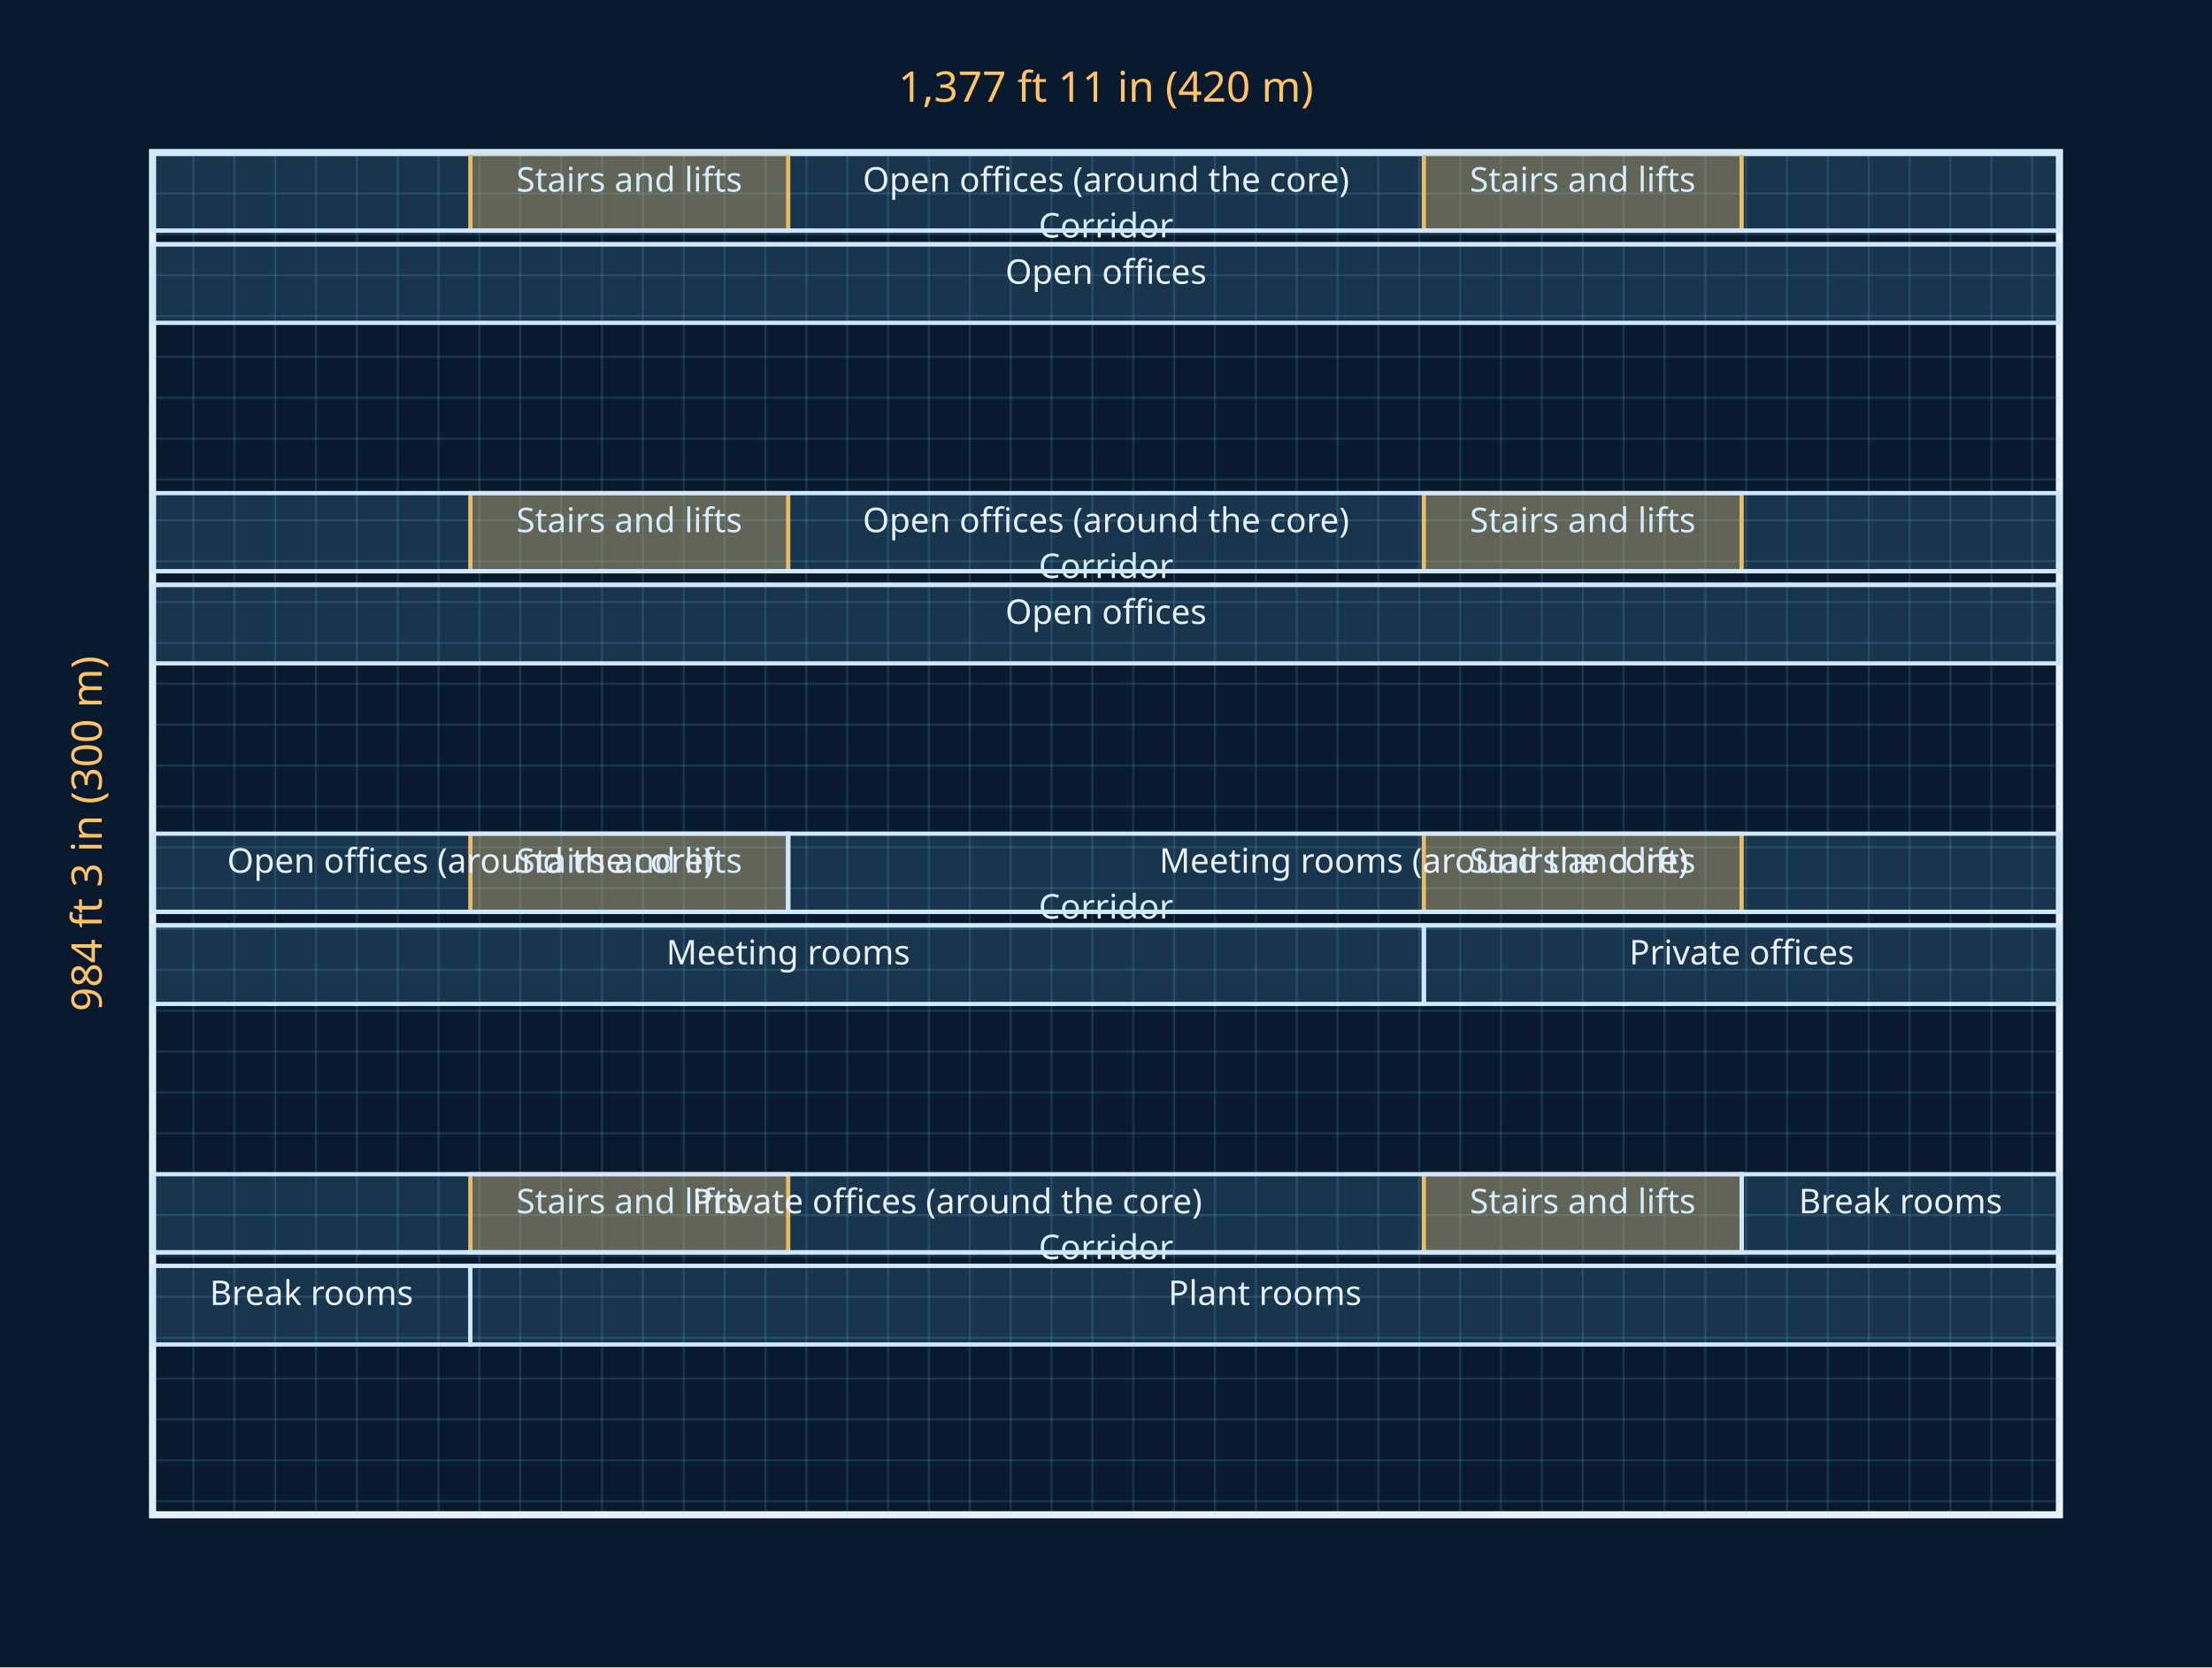
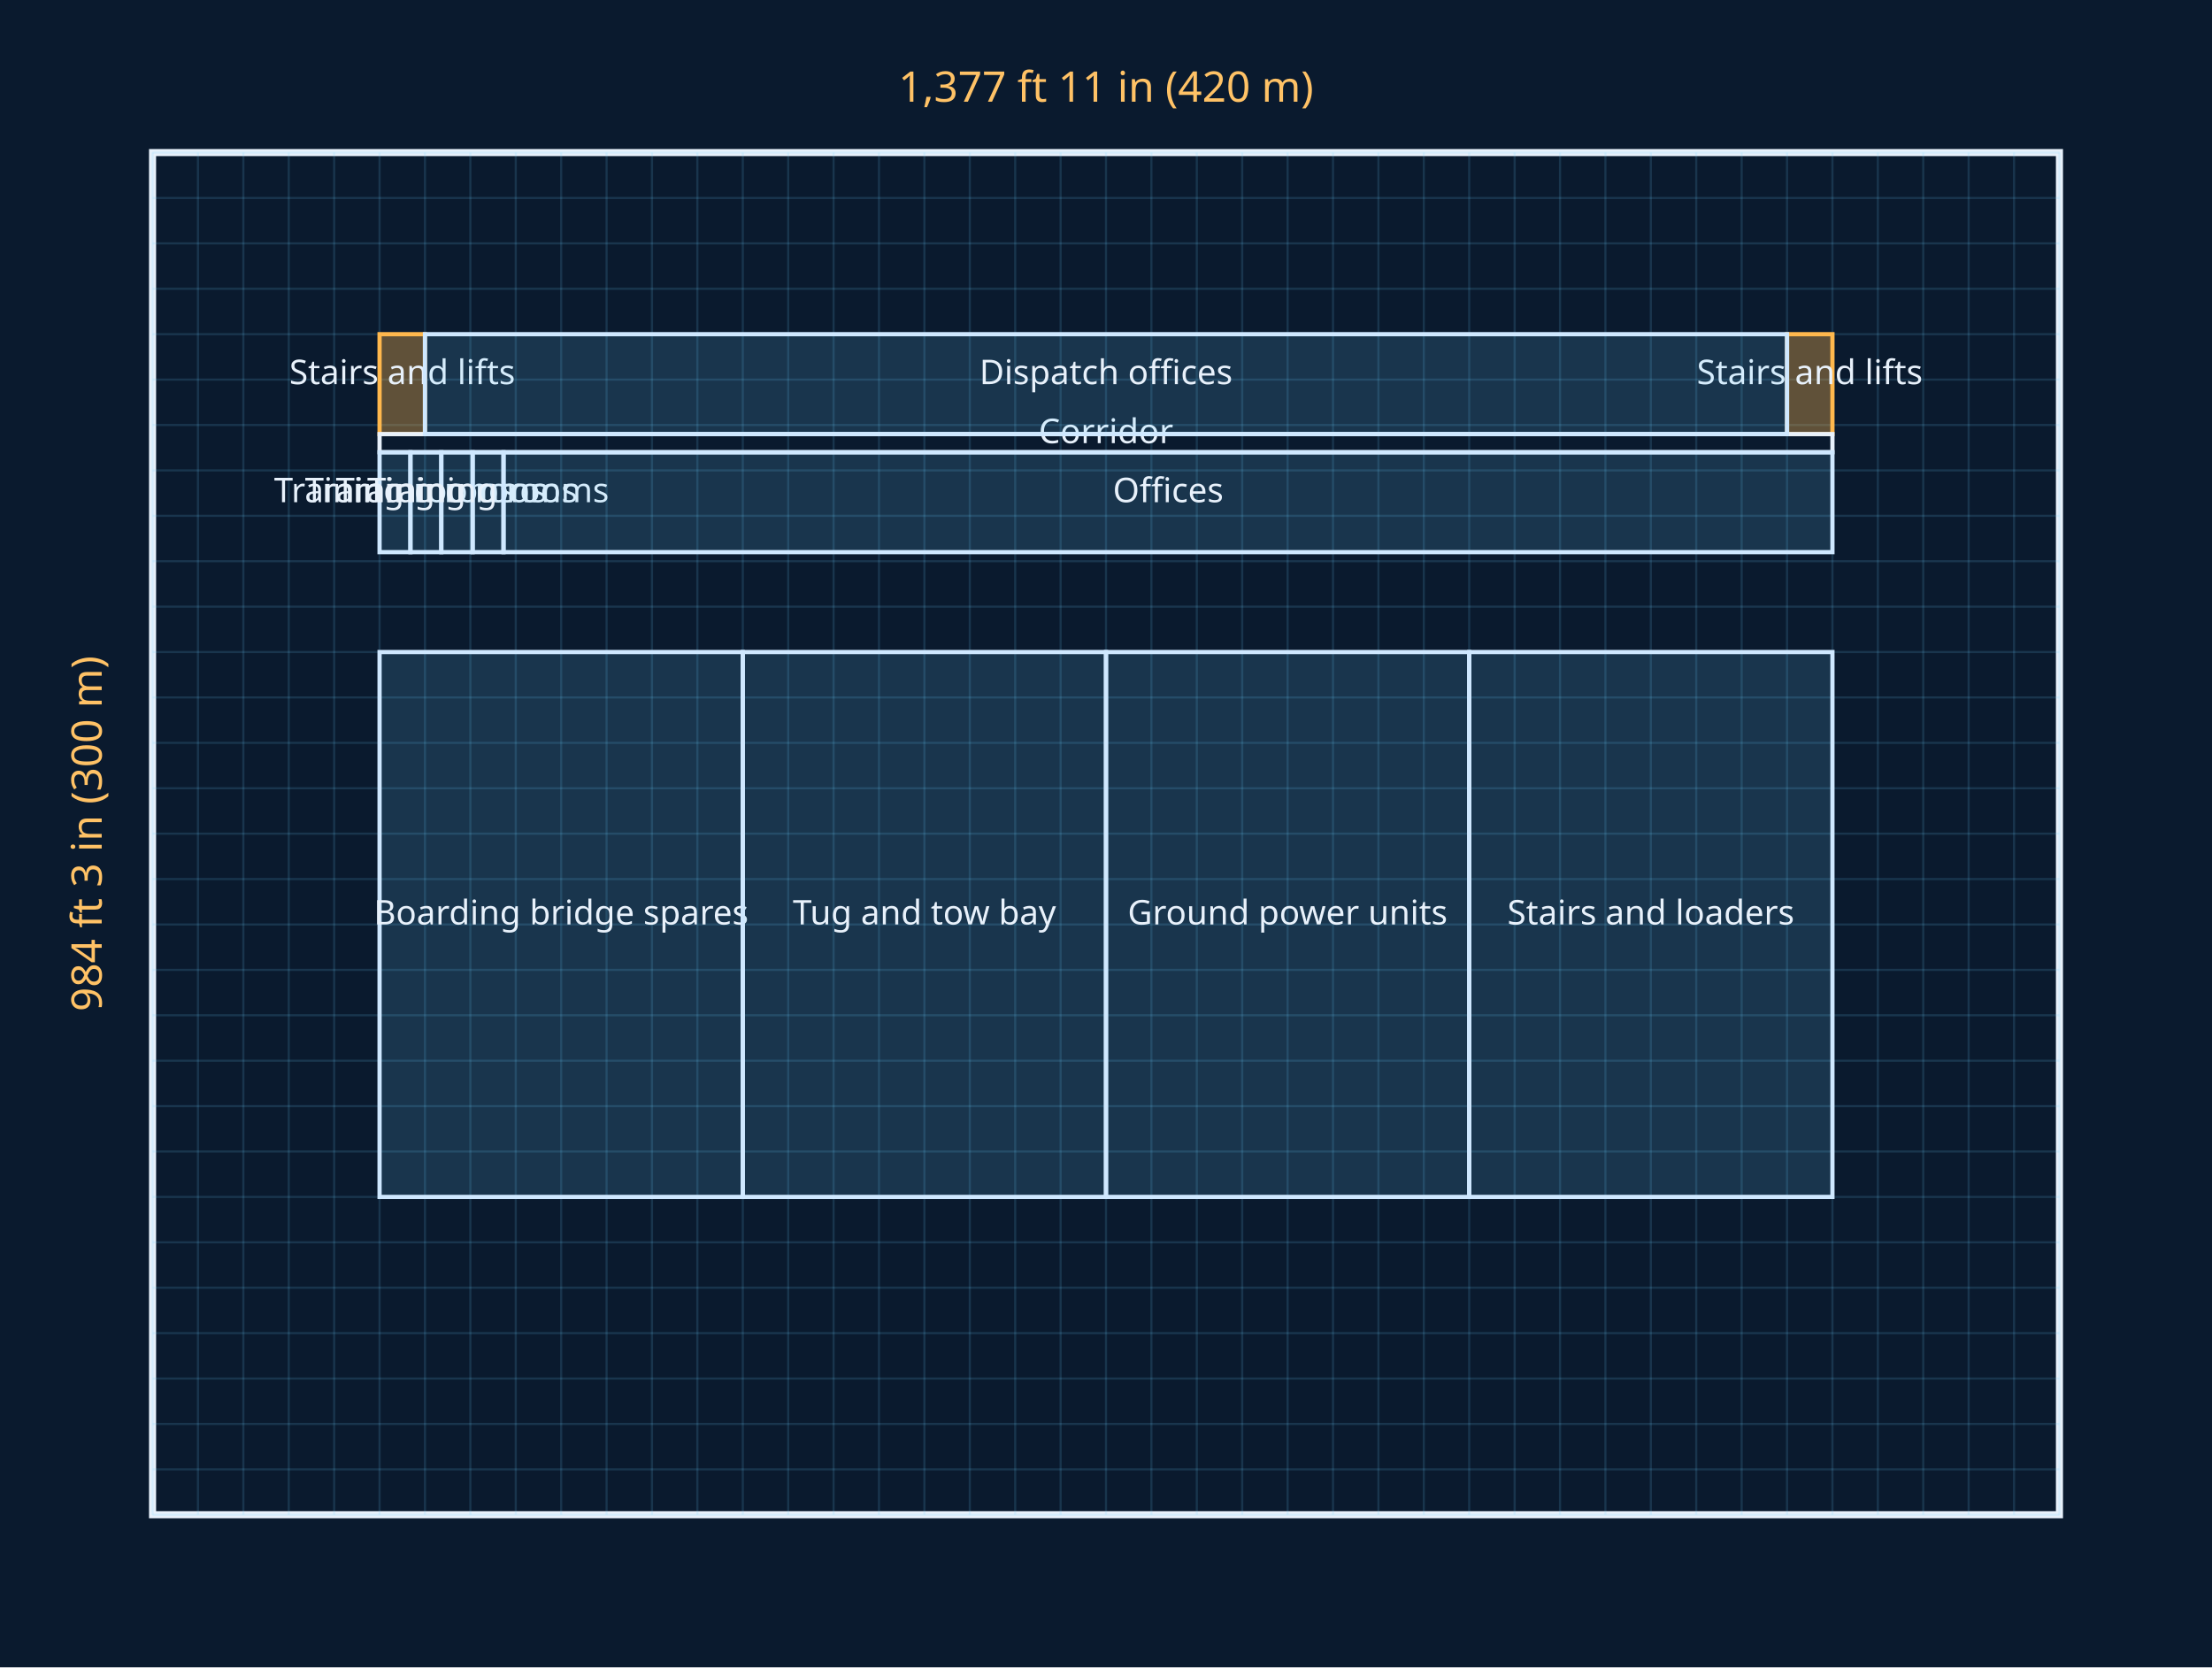
<svg xmlns="http://www.w3.org/2000/svg" viewBox="-33.6 -33.6 487.2 367.2" font-family="Segoe UI, sans-serif">
  <rect x="-33.6" y="-33.6" width="487.2" height="367.2" fill="#0a1a2e" />
  <rect x="0" y="0" width="420.0" height="300.0" fill="none" stroke="#e8f1fb" stroke-width="1.56" />
  <line x1="0.0" y1="0" x2="0.0" y2="300.0" stroke="#6fd0ff" stroke-opacity=".15" stroke-width="0.47" />
-   <line x1="9.0" y1="0" x2="9.0" y2="300.0" stroke="#6fd0ff" stroke-opacity=".15" stroke-width="0.47" />
-   <line x1="18.0" y1="0" x2="18.0" y2="300.0" stroke="#6fd0ff" stroke-opacity=".15" stroke-width="0.47" />
-   <line x1="27.0" y1="0" x2="27.0" y2="300.0" stroke="#6fd0ff" stroke-opacity=".15" stroke-width="0.47" />
-   <line x1="36.0" y1="0" x2="36.0" y2="300.0" stroke="#6fd0ff" stroke-opacity=".15" stroke-width="0.47" />
-   <line x1="45.0" y1="0" x2="45.0" y2="300.0" stroke="#6fd0ff" stroke-opacity=".15" stroke-width="0.47" />
-   <line x1="54.0" y1="0" x2="54.0" y2="300.0" stroke="#6fd0ff" stroke-opacity=".15" stroke-width="0.47" />
-   <line x1="63.0" y1="0" x2="63.0" y2="300.0" stroke="#6fd0ff" stroke-opacity=".15" stroke-width="0.47" />
-   <line x1="72.0" y1="0" x2="72.0" y2="300.0" stroke="#6fd0ff" stroke-opacity=".15" stroke-width="0.47" />
-   <line x1="81.0" y1="0" x2="81.0" y2="300.0" stroke="#6fd0ff" stroke-opacity=".15" stroke-width="0.47" />
+   <line x1="10.0" y1="0" x2="10.0" y2="300.0" stroke="#6fd0ff" stroke-opacity=".15" stroke-width="0.47" />
+   <line x1="20.0" y1="0" x2="20.0" y2="300.0" stroke="#6fd0ff" stroke-opacity=".15" stroke-width="0.47" />
+   <line x1="30.0" y1="0" x2="30.0" y2="300.0" stroke="#6fd0ff" stroke-opacity=".15" stroke-width="0.47" />
+   <line x1="40.0" y1="0" x2="40.0" y2="300.0" stroke="#6fd0ff" stroke-opacity=".15" stroke-width="0.47" />
+   <line x1="50.0" y1="0" x2="50.0" y2="300.0" stroke="#6fd0ff" stroke-opacity=".15" stroke-width="0.47" />
+   <line x1="60.0" y1="0" x2="60.0" y2="300.0" stroke="#6fd0ff" stroke-opacity=".15" stroke-width="0.47" />
+   <line x1="70.0" y1="0" x2="70.0" y2="300.0" stroke="#6fd0ff" stroke-opacity=".15" stroke-width="0.47" />
+   <line x1="80.0" y1="0" x2="80.0" y2="300.0" stroke="#6fd0ff" stroke-opacity=".15" stroke-width="0.47" />
  <line x1="90.0" y1="0" x2="90.0" y2="300.0" stroke="#6fd0ff" stroke-opacity=".15" stroke-width="0.47" />
-   <line x1="99.0" y1="0" x2="99.0" y2="300.0" stroke="#6fd0ff" stroke-opacity=".15" stroke-width="0.47" />
-   <line x1="108.0" y1="0" x2="108.0" y2="300.0" stroke="#6fd0ff" stroke-opacity=".15" stroke-width="0.47" />
-   <line x1="117.0" y1="0" x2="117.0" y2="300.0" stroke="#6fd0ff" stroke-opacity=".15" stroke-width="0.47" />
-   <line x1="126.0" y1="0" x2="126.0" y2="300.0" stroke="#6fd0ff" stroke-opacity=".15" stroke-width="0.47" />
-   <line x1="135.0" y1="0" x2="135.0" y2="300.0" stroke="#6fd0ff" stroke-opacity=".15" stroke-width="0.47" />
-   <line x1="144.0" y1="0" x2="144.0" y2="300.0" stroke="#6fd0ff" stroke-opacity=".15" stroke-width="0.47" />
-   <line x1="153.0" y1="0" x2="153.0" y2="300.0" stroke="#6fd0ff" stroke-opacity=".15" stroke-width="0.47" />
-   <line x1="162.0" y1="0" x2="162.0" y2="300.0" stroke="#6fd0ff" stroke-opacity=".15" stroke-width="0.47" />
-   <line x1="171.0" y1="0" x2="171.0" y2="300.0" stroke="#6fd0ff" stroke-opacity=".15" stroke-width="0.47" />
+   <line x1="100.0" y1="0" x2="100.0" y2="300.0" stroke="#6fd0ff" stroke-opacity=".15" stroke-width="0.47" />
+   <line x1="110.0" y1="0" x2="110.0" y2="300.0" stroke="#6fd0ff" stroke-opacity=".15" stroke-width="0.47" />
+   <line x1="120.0" y1="0" x2="120.0" y2="300.0" stroke="#6fd0ff" stroke-opacity=".15" stroke-width="0.47" />
+   <line x1="130.0" y1="0" x2="130.0" y2="300.0" stroke="#6fd0ff" stroke-opacity=".15" stroke-width="0.47" />
+   <line x1="140.0" y1="0" x2="140.0" y2="300.0" stroke="#6fd0ff" stroke-opacity=".15" stroke-width="0.47" />
+   <line x1="150.0" y1="0" x2="150.0" y2="300.0" stroke="#6fd0ff" stroke-opacity=".15" stroke-width="0.47" />
+   <line x1="160.0" y1="0" x2="160.0" y2="300.0" stroke="#6fd0ff" stroke-opacity=".15" stroke-width="0.47" />
+   <line x1="170.0" y1="0" x2="170.0" y2="300.0" stroke="#6fd0ff" stroke-opacity=".15" stroke-width="0.47" />
  <line x1="180.0" y1="0" x2="180.0" y2="300.0" stroke="#6fd0ff" stroke-opacity=".15" stroke-width="0.47" />
-   <line x1="189.0" y1="0" x2="189.0" y2="300.0" stroke="#6fd0ff" stroke-opacity=".15" stroke-width="0.47" />
-   <line x1="198.0" y1="0" x2="198.0" y2="300.0" stroke="#6fd0ff" stroke-opacity=".15" stroke-width="0.47" />
-   <line x1="207.0" y1="0" x2="207.0" y2="300.0" stroke="#6fd0ff" stroke-opacity=".15" stroke-width="0.47" />
-   <line x1="216.0" y1="0" x2="216.0" y2="300.0" stroke="#6fd0ff" stroke-opacity=".15" stroke-width="0.47" />
-   <line x1="225.0" y1="0" x2="225.0" y2="300.0" stroke="#6fd0ff" stroke-opacity=".15" stroke-width="0.47" />
-   <line x1="234.0" y1="0" x2="234.0" y2="300.0" stroke="#6fd0ff" stroke-opacity=".15" stroke-width="0.47" />
-   <line x1="243.0" y1="0" x2="243.0" y2="300.0" stroke="#6fd0ff" stroke-opacity=".15" stroke-width="0.47" />
-   <line x1="252.0" y1="0" x2="252.0" y2="300.0" stroke="#6fd0ff" stroke-opacity=".15" stroke-width="0.47" />
-   <line x1="261.0" y1="0" x2="261.0" y2="300.0" stroke="#6fd0ff" stroke-opacity=".15" stroke-width="0.47" />
+   <line x1="190.0" y1="0" x2="190.0" y2="300.0" stroke="#6fd0ff" stroke-opacity=".15" stroke-width="0.47" />
+   <line x1="200.0" y1="0" x2="200.0" y2="300.0" stroke="#6fd0ff" stroke-opacity=".15" stroke-width="0.47" />
+   <line x1="210.0" y1="0" x2="210.0" y2="300.0" stroke="#6fd0ff" stroke-opacity=".15" stroke-width="0.47" />
+   <line x1="220.0" y1="0" x2="220.0" y2="300.0" stroke="#6fd0ff" stroke-opacity=".15" stroke-width="0.47" />
+   <line x1="230.0" y1="0" x2="230.0" y2="300.0" stroke="#6fd0ff" stroke-opacity=".15" stroke-width="0.47" />
+   <line x1="240.0" y1="0" x2="240.0" y2="300.0" stroke="#6fd0ff" stroke-opacity=".15" stroke-width="0.47" />
+   <line x1="250.0" y1="0" x2="250.0" y2="300.0" stroke="#6fd0ff" stroke-opacity=".15" stroke-width="0.47" />
+   <line x1="260.0" y1="0" x2="260.0" y2="300.0" stroke="#6fd0ff" stroke-opacity=".15" stroke-width="0.47" />
  <line x1="270.0" y1="0" x2="270.0" y2="300.0" stroke="#6fd0ff" stroke-opacity=".15" stroke-width="0.47" />
-   <line x1="279.0" y1="0" x2="279.0" y2="300.0" stroke="#6fd0ff" stroke-opacity=".15" stroke-width="0.47" />
-   <line x1="288.0" y1="0" x2="288.0" y2="300.0" stroke="#6fd0ff" stroke-opacity=".15" stroke-width="0.47" />
-   <line x1="297.0" y1="0" x2="297.0" y2="300.0" stroke="#6fd0ff" stroke-opacity=".15" stroke-width="0.47" />
-   <line x1="306.0" y1="0" x2="306.0" y2="300.0" stroke="#6fd0ff" stroke-opacity=".15" stroke-width="0.47" />
-   <line x1="315.0" y1="0" x2="315.0" y2="300.0" stroke="#6fd0ff" stroke-opacity=".15" stroke-width="0.47" />
-   <line x1="324.0" y1="0" x2="324.0" y2="300.0" stroke="#6fd0ff" stroke-opacity=".15" stroke-width="0.47" />
-   <line x1="333.0" y1="0" x2="333.0" y2="300.0" stroke="#6fd0ff" stroke-opacity=".15" stroke-width="0.47" />
-   <line x1="342.0" y1="0" x2="342.0" y2="300.0" stroke="#6fd0ff" stroke-opacity=".15" stroke-width="0.47" />
-   <line x1="351.0" y1="0" x2="351.0" y2="300.0" stroke="#6fd0ff" stroke-opacity=".15" stroke-width="0.47" />
+   <line x1="280.0" y1="0" x2="280.0" y2="300.0" stroke="#6fd0ff" stroke-opacity=".15" stroke-width="0.47" />
+   <line x1="290.0" y1="0" x2="290.0" y2="300.0" stroke="#6fd0ff" stroke-opacity=".15" stroke-width="0.47" />
+   <line x1="300.0" y1="0" x2="300.0" y2="300.0" stroke="#6fd0ff" stroke-opacity=".15" stroke-width="0.47" />
+   <line x1="310.0" y1="0" x2="310.0" y2="300.0" stroke="#6fd0ff" stroke-opacity=".15" stroke-width="0.47" />
+   <line x1="320.0" y1="0" x2="320.0" y2="300.0" stroke="#6fd0ff" stroke-opacity=".15" stroke-width="0.47" />
+   <line x1="330.0" y1="0" x2="330.0" y2="300.0" stroke="#6fd0ff" stroke-opacity=".15" stroke-width="0.47" />
+   <line x1="340.0" y1="0" x2="340.0" y2="300.0" stroke="#6fd0ff" stroke-opacity=".15" stroke-width="0.47" />
+   <line x1="350.0" y1="0" x2="350.0" y2="300.0" stroke="#6fd0ff" stroke-opacity=".15" stroke-width="0.47" />
  <line x1="360.0" y1="0" x2="360.0" y2="300.0" stroke="#6fd0ff" stroke-opacity=".15" stroke-width="0.47" />
-   <line x1="369.0" y1="0" x2="369.0" y2="300.0" stroke="#6fd0ff" stroke-opacity=".15" stroke-width="0.47" />
-   <line x1="378.0" y1="0" x2="378.0" y2="300.0" stroke="#6fd0ff" stroke-opacity=".15" stroke-width="0.47" />
-   <line x1="387.0" y1="0" x2="387.0" y2="300.0" stroke="#6fd0ff" stroke-opacity=".15" stroke-width="0.47" />
-   <line x1="396.0" y1="0" x2="396.0" y2="300.0" stroke="#6fd0ff" stroke-opacity=".15" stroke-width="0.47" />
-   <line x1="405.0" y1="0" x2="405.0" y2="300.0" stroke="#6fd0ff" stroke-opacity=".15" stroke-width="0.47" />
-   <line x1="414.0" y1="0" x2="414.0" y2="300.0" stroke="#6fd0ff" stroke-opacity=".15" stroke-width="0.47" />
+   <line x1="370.0" y1="0" x2="370.0" y2="300.0" stroke="#6fd0ff" stroke-opacity=".15" stroke-width="0.47" />
+   <line x1="380.0" y1="0" x2="380.0" y2="300.0" stroke="#6fd0ff" stroke-opacity=".15" stroke-width="0.47" />
+   <line x1="390.0" y1="0" x2="390.0" y2="300.0" stroke="#6fd0ff" stroke-opacity=".15" stroke-width="0.47" />
+   <line x1="400.0" y1="0" x2="400.0" y2="300.0" stroke="#6fd0ff" stroke-opacity=".15" stroke-width="0.47" />
+   <line x1="410.0" y1="0" x2="410.0" y2="300.0" stroke="#6fd0ff" stroke-opacity=".15" stroke-width="0.47" />
+   <line x1="420.0" y1="0" x2="420.0" y2="300.0" stroke="#6fd0ff" stroke-opacity=".15" stroke-width="0.47" />
  <line x1="0" y1="0.0" x2="420.0" y2="0.0" stroke="#6fd0ff" stroke-opacity=".15" stroke-width="0.47" />
-   <line x1="0" y1="9.0" x2="420.0" y2="9.0" stroke="#6fd0ff" stroke-opacity=".15" stroke-width="0.47" />
-   <line x1="0" y1="18.0" x2="420.0" y2="18.0" stroke="#6fd0ff" stroke-opacity=".15" stroke-width="0.47" />
-   <line x1="0" y1="27.0" x2="420.0" y2="27.0" stroke="#6fd0ff" stroke-opacity=".15" stroke-width="0.47" />
-   <line x1="0" y1="36.0" x2="420.0" y2="36.0" stroke="#6fd0ff" stroke-opacity=".15" stroke-width="0.47" />
-   <line x1="0" y1="45.0" x2="420.0" y2="45.0" stroke="#6fd0ff" stroke-opacity=".15" stroke-width="0.47" />
-   <line x1="0" y1="54.0" x2="420.0" y2="54.0" stroke="#6fd0ff" stroke-opacity=".15" stroke-width="0.47" />
-   <line x1="0" y1="63.0" x2="420.0" y2="63.0" stroke="#6fd0ff" stroke-opacity=".15" stroke-width="0.47" />
-   <line x1="0" y1="72.0" x2="420.0" y2="72.0" stroke="#6fd0ff" stroke-opacity=".15" stroke-width="0.47" />
-   <line x1="0" y1="81.0" x2="420.0" y2="81.0" stroke="#6fd0ff" stroke-opacity=".15" stroke-width="0.47" />
+   <line x1="0" y1="10.0" x2="420.0" y2="10.0" stroke="#6fd0ff" stroke-opacity=".15" stroke-width="0.47" />
+   <line x1="0" y1="20.0" x2="420.0" y2="20.0" stroke="#6fd0ff" stroke-opacity=".15" stroke-width="0.47" />
+   <line x1="0" y1="30.0" x2="420.0" y2="30.0" stroke="#6fd0ff" stroke-opacity=".15" stroke-width="0.47" />
+   <line x1="0" y1="40.0" x2="420.0" y2="40.0" stroke="#6fd0ff" stroke-opacity=".15" stroke-width="0.47" />
+   <line x1="0" y1="50.0" x2="420.0" y2="50.0" stroke="#6fd0ff" stroke-opacity=".15" stroke-width="0.47" />
+   <line x1="0" y1="60.0" x2="420.0" y2="60.0" stroke="#6fd0ff" stroke-opacity=".15" stroke-width="0.47" />
+   <line x1="0" y1="70.0" x2="420.0" y2="70.0" stroke="#6fd0ff" stroke-opacity=".15" stroke-width="0.47" />
+   <line x1="0" y1="80.0" x2="420.0" y2="80.0" stroke="#6fd0ff" stroke-opacity=".15" stroke-width="0.47" />
  <line x1="0" y1="90.0" x2="420.0" y2="90.0" stroke="#6fd0ff" stroke-opacity=".15" stroke-width="0.47" />
-   <line x1="0" y1="99.0" x2="420.0" y2="99.0" stroke="#6fd0ff" stroke-opacity=".15" stroke-width="0.47" />
-   <line x1="0" y1="108.0" x2="420.0" y2="108.0" stroke="#6fd0ff" stroke-opacity=".15" stroke-width="0.47" />
-   <line x1="0" y1="117.0" x2="420.0" y2="117.0" stroke="#6fd0ff" stroke-opacity=".15" stroke-width="0.47" />
-   <line x1="0" y1="126.0" x2="420.0" y2="126.0" stroke="#6fd0ff" stroke-opacity=".15" stroke-width="0.47" />
-   <line x1="0" y1="135.0" x2="420.0" y2="135.0" stroke="#6fd0ff" stroke-opacity=".15" stroke-width="0.47" />
-   <line x1="0" y1="144.0" x2="420.0" y2="144.0" stroke="#6fd0ff" stroke-opacity=".15" stroke-width="0.47" />
-   <line x1="0" y1="153.0" x2="420.0" y2="153.0" stroke="#6fd0ff" stroke-opacity=".15" stroke-width="0.47" />
-   <line x1="0" y1="162.0" x2="420.0" y2="162.0" stroke="#6fd0ff" stroke-opacity=".15" stroke-width="0.47" />
-   <line x1="0" y1="171.0" x2="420.0" y2="171.0" stroke="#6fd0ff" stroke-opacity=".15" stroke-width="0.47" />
+   <line x1="0" y1="100.0" x2="420.0" y2="100.0" stroke="#6fd0ff" stroke-opacity=".15" stroke-width="0.47" />
+   <line x1="0" y1="110.0" x2="420.0" y2="110.0" stroke="#6fd0ff" stroke-opacity=".15" stroke-width="0.47" />
+   <line x1="0" y1="120.0" x2="420.0" y2="120.0" stroke="#6fd0ff" stroke-opacity=".15" stroke-width="0.47" />
+   <line x1="0" y1="130.0" x2="420.0" y2="130.0" stroke="#6fd0ff" stroke-opacity=".15" stroke-width="0.47" />
+   <line x1="0" y1="140.0" x2="420.0" y2="140.0" stroke="#6fd0ff" stroke-opacity=".15" stroke-width="0.47" />
+   <line x1="0" y1="150.0" x2="420.0" y2="150.0" stroke="#6fd0ff" stroke-opacity=".15" stroke-width="0.47" />
+   <line x1="0" y1="160.0" x2="420.0" y2="160.0" stroke="#6fd0ff" stroke-opacity=".15" stroke-width="0.47" />
+   <line x1="0" y1="170.0" x2="420.0" y2="170.0" stroke="#6fd0ff" stroke-opacity=".15" stroke-width="0.47" />
  <line x1="0" y1="180.0" x2="420.0" y2="180.0" stroke="#6fd0ff" stroke-opacity=".15" stroke-width="0.47" />
-   <line x1="0" y1="189.0" x2="420.0" y2="189.0" stroke="#6fd0ff" stroke-opacity=".15" stroke-width="0.47" />
-   <line x1="0" y1="198.0" x2="420.0" y2="198.0" stroke="#6fd0ff" stroke-opacity=".15" stroke-width="0.47" />
-   <line x1="0" y1="207.0" x2="420.0" y2="207.0" stroke="#6fd0ff" stroke-opacity=".15" stroke-width="0.47" />
-   <line x1="0" y1="216.0" x2="420.0" y2="216.0" stroke="#6fd0ff" stroke-opacity=".15" stroke-width="0.47" />
-   <line x1="0" y1="225.0" x2="420.0" y2="225.0" stroke="#6fd0ff" stroke-opacity=".15" stroke-width="0.47" />
-   <line x1="0" y1="234.0" x2="420.0" y2="234.0" stroke="#6fd0ff" stroke-opacity=".15" stroke-width="0.47" />
-   <line x1="0" y1="243.0" x2="420.0" y2="243.0" stroke="#6fd0ff" stroke-opacity=".15" stroke-width="0.47" />
-   <line x1="0" y1="252.0" x2="420.0" y2="252.0" stroke="#6fd0ff" stroke-opacity=".15" stroke-width="0.47" />
-   <line x1="0" y1="261.0" x2="420.0" y2="261.0" stroke="#6fd0ff" stroke-opacity=".15" stroke-width="0.47" />
+   <line x1="0" y1="190.0" x2="420.0" y2="190.0" stroke="#6fd0ff" stroke-opacity=".15" stroke-width="0.47" />
+   <line x1="0" y1="200.0" x2="420.0" y2="200.0" stroke="#6fd0ff" stroke-opacity=".15" stroke-width="0.47" />
+   <line x1="0" y1="210.0" x2="420.0" y2="210.0" stroke="#6fd0ff" stroke-opacity=".15" stroke-width="0.47" />
+   <line x1="0" y1="220.0" x2="420.0" y2="220.0" stroke="#6fd0ff" stroke-opacity=".15" stroke-width="0.47" />
+   <line x1="0" y1="230.0" x2="420.0" y2="230.0" stroke="#6fd0ff" stroke-opacity=".15" stroke-width="0.47" />
+   <line x1="0" y1="240.0" x2="420.0" y2="240.0" stroke="#6fd0ff" stroke-opacity=".15" stroke-width="0.47" />
+   <line x1="0" y1="250.0" x2="420.0" y2="250.0" stroke="#6fd0ff" stroke-opacity=".15" stroke-width="0.47" />
+   <line x1="0" y1="260.0" x2="420.0" y2="260.0" stroke="#6fd0ff" stroke-opacity=".15" stroke-width="0.47" />
  <line x1="0" y1="270.0" x2="420.0" y2="270.0" stroke="#6fd0ff" stroke-opacity=".15" stroke-width="0.47" />
-   <line x1="0" y1="279.0" x2="420.0" y2="279.0" stroke="#6fd0ff" stroke-opacity=".15" stroke-width="0.47" />
-   <line x1="0" y1="288.0" x2="420.0" y2="288.0" stroke="#6fd0ff" stroke-opacity=".15" stroke-width="0.47" />
-   <line x1="0" y1="297.0" x2="420.0" y2="297.0" stroke="#6fd0ff" stroke-opacity=".15" stroke-width="0.47" />
-   <polygon points="70.0,0.0 140.0,0.0 140.0,17.2 70.0,17.2" fill="rgba(255,184,77,.35)" stroke="#ffb84d" stroke-width="0.93" />
-   <text x="105.0" y="8.6" font-size="7.5" fill="#e8f1fb" text-anchor="middle">Stairs and lifts</text>
-   <polygon points="280.0,0.0 350.0,0.0 350.0,17.2 280.0,17.2" fill="rgba(255,184,77,.35)" stroke="#ffb84d" stroke-width="0.93" />
-   <text x="315.0" y="8.6" font-size="7.5" fill="#e8f1fb" text-anchor="middle">Stairs and lifts</text>
-   <polygon points="70.0,75.0 140.0,75.0 140.0,92.2 70.0,92.2" fill="rgba(255,184,77,.35)" stroke="#ffb84d" stroke-width="0.93" />
-   <text x="105.0" y="83.6" font-size="7.5" fill="#e8f1fb" text-anchor="middle">Stairs and lifts</text>
-   <polygon points="280.0,75.0 350.0,75.0 350.0,92.2 280.0,92.2" fill="rgba(255,184,77,.35)" stroke="#ffb84d" stroke-width="0.93" />
-   <text x="315.0" y="83.6" font-size="7.5" fill="#e8f1fb" text-anchor="middle">Stairs and lifts</text>
-   <polygon points="70.0,150.0 140.0,150.0 140.0,167.2 70.0,167.2" fill="rgba(255,184,77,.35)" stroke="#ffb84d" stroke-width="0.93" />
-   <text x="105.0" y="158.6" font-size="7.5" fill="#e8f1fb" text-anchor="middle">Stairs and lifts</text>
-   <polygon points="280.0,150.0 350.0,150.0 350.0,167.2 280.0,167.2" fill="rgba(255,184,77,.35)" stroke="#ffb84d" stroke-width="0.93" />
-   <text x="315.0" y="158.6" font-size="7.5" fill="#e8f1fb" text-anchor="middle">Stairs and lifts</text>
-   <polygon points="70.0,225.0 140.0,225.0 140.0,242.2 70.0,242.2" fill="rgba(255,184,77,.35)" stroke="#ffb84d" stroke-width="0.93" />
-   <text x="105.0" y="233.6" font-size="7.5" fill="#e8f1fb" text-anchor="middle">Stairs and lifts</text>
-   <polygon points="280.0,225.0 350.0,225.0 350.0,242.2 280.0,242.2" fill="rgba(255,184,77,.35)" stroke="#ffb84d" stroke-width="0.93" />
-   <text x="315.0" y="233.6" font-size="7.5" fill="#e8f1fb" text-anchor="middle">Stairs and lifts</text>
-   <polygon points="0.0,17.2 420.0,17.2 420.0,20.2 0.0,20.2" fill="none" stroke="#e8f1fb" stroke-width="0.93" />
-   <text x="210.0" y="18.7" font-size="7.5" fill="#e8f1fb" text-anchor="middle">Corridor</text>
-   <polygon points="0.0,92.2 420.0,92.2 420.0,95.2 0.0,95.2" fill="none" stroke="#e8f1fb" stroke-width="0.93" />
-   <text x="210.0" y="93.7" font-size="7.5" fill="#e8f1fb" text-anchor="middle">Corridor</text>
-   <polygon points="0.0,167.2 420.0,167.2 420.0,170.2 0.0,170.2" fill="none" stroke="#e8f1fb" stroke-width="0.93" />
-   <text x="210.0" y="168.7" font-size="7.5" fill="#e8f1fb" text-anchor="middle">Corridor</text>
-   <polygon points="0.0,242.2 420.0,242.2 420.0,245.2 0.0,245.2" fill="none" stroke="#e8f1fb" stroke-width="0.93" />
-   <text x="210.0" y="243.7" font-size="7.5" fill="#e8f1fb" text-anchor="middle">Corridor</text>
-   <polygon points="0.0,0.0 420.0,0.0 420.0,17.2 0.0,17.2" fill="rgba(111,208,255,.15)" stroke="#cfe8ff" stroke-width="0.93" />
-   <text x="210.0" y="8.6" font-size="7.5" fill="#e8f1fb" text-anchor="middle">Open offices (around the core)</text>
-   <polygon points="0.0,20.2 420.0,20.2 420.0,37.5 0.0,37.5" fill="rgba(111,208,255,.15)" stroke="#cfe8ff" stroke-width="0.93" />
-   <text x="210.0" y="28.9" font-size="7.5" fill="#e8f1fb" text-anchor="middle">Open offices</text>
-   <polygon points="0.0,75.0 420.0,75.0 420.0,92.2 0.0,92.2" fill="rgba(111,208,255,.15)" stroke="#cfe8ff" stroke-width="0.93" />
-   <text x="210.0" y="83.6" font-size="7.5" fill="#e8f1fb" text-anchor="middle">Open offices (around the core)</text>
-   <polygon points="0.0,95.2 420.0,95.2 420.0,112.5 0.0,112.5" fill="rgba(111,208,255,.15)" stroke="#cfe8ff" stroke-width="0.93" />
-   <text x="210.0" y="103.8" font-size="7.5" fill="#e8f1fb" text-anchor="middle">Open offices</text>
-   <polygon points="0.0,150.0 140.0,150.0 140.0,167.2 0.0,167.2" fill="rgba(111,208,255,.15)" stroke="#cfe8ff" stroke-width="0.93" />
-   <text x="70.0" y="158.6" font-size="7.5" fill="#e8f1fb" text-anchor="middle">Open offices (around the core)</text>
-   <polygon points="140.0,150.0 420.0,150.0 420.0,167.2 140.0,167.2" fill="rgba(111,208,255,.15)" stroke="#cfe8ff" stroke-width="0.93" />
-   <text x="280.0" y="158.6" font-size="7.5" fill="#e8f1fb" text-anchor="middle">Meeting rooms (around the core)</text>
-   <polygon points="0.0,170.2 280.0,170.2 280.0,187.5 0.0,187.5" fill="rgba(111,208,255,.15)" stroke="#cfe8ff" stroke-width="0.93" />
-   <text x="140.0" y="178.8" font-size="7.5" fill="#e8f1fb" text-anchor="middle">Meeting rooms</text>
-   <polygon points="280.0,170.2 420.0,170.2 420.0,187.5 280.0,187.5" fill="rgba(111,208,255,.15)" stroke="#cfe8ff" stroke-width="0.93" />
-   <text x="350.0" y="178.8" font-size="7.5" fill="#e8f1fb" text-anchor="middle">Private offices</text>
-   <polygon points="0.0,225.0 350.0,225.0 350.0,242.2 0.0,242.2" fill="rgba(111,208,255,.15)" stroke="#cfe8ff" stroke-width="0.93" />
-   <text x="175.0" y="233.6" font-size="7.5" fill="#e8f1fb" text-anchor="middle">Private offices (around the core)</text>
-   <polygon points="350.0,225.0 420.0,225.0 420.0,242.2 350.0,242.2" fill="rgba(111,208,255,.15)" stroke="#cfe8ff" stroke-width="0.93" />
-   <text x="385.0" y="233.6" font-size="7.5" fill="#e8f1fb" text-anchor="middle">Break rooms</text>
-   <polygon points="0.0,245.2 70.0,245.2 70.0,262.5 0.0,262.5" fill="rgba(111,208,255,.15)" stroke="#cfe8ff" stroke-width="0.93" />
-   <text x="35.0" y="253.8" font-size="7.5" fill="#e8f1fb" text-anchor="middle">Break rooms</text>
-   <polygon points="70.0,245.2 420.0,245.2 420.0,262.5 70.0,262.5" fill="rgba(111,208,255,.15)" stroke="#cfe8ff" stroke-width="0.93" />
-   <text x="245.0" y="253.8" font-size="7.5" fill="#e8f1fb" text-anchor="middle">Plant rooms</text>
+   <line x1="0" y1="280.0" x2="420.0" y2="280.0" stroke="#6fd0ff" stroke-opacity=".15" stroke-width="0.47" />
+   <line x1="0" y1="290.0" x2="420.0" y2="290.0" stroke="#6fd0ff" stroke-opacity=".15" stroke-width="0.47" />
+   <line x1="0" y1="300.0" x2="420.0" y2="300.0" stroke="#6fd0ff" stroke-opacity=".15" stroke-width="0.47" />
+   <polygon points="50.0,40.0 60.0,40.0 60.0,62.0 50.0,62.0" fill="rgba(255,184,77,.35)" stroke="#ffb84d" stroke-width="0.93" />
+   <text x="55.0" y="51.0" font-size="7.5" fill="#e8f1fb" text-anchor="middle">Stairs and lifts</text>
+   <polygon points="360.0,40.0 370.0,40.0 370.0,62.0 360.0,62.0" fill="rgba(255,184,77,.35)" stroke="#ffb84d" stroke-width="0.93" />
+   <text x="365.0" y="51.0" font-size="7.5" fill="#e8f1fb" text-anchor="middle">Stairs and lifts</text>
+   <polygon points="50.0,62.0 370.0,62.0 370.0,66.0 50.0,66.0" fill="none" stroke="#e8f1fb" stroke-width="0.93" />
+   <text x="210.0" y="64.0" font-size="7.5" fill="#e8f1fb" text-anchor="middle">Corridor</text>
+   <polygon points="60.0,40.0 360.0,40.0 360.0,62.0 60.0,62.0" fill="rgba(111,208,255,.15)" stroke="#cfe8ff" stroke-width="0.93" />
+   <text x="210.0" y="51.0" font-size="7.5" fill="#e8f1fb" text-anchor="middle">Dispatch offices</text>
+   <polygon points="50.0,66.0 56.8,66.0 56.8,88.0 50.0,88.0" fill="rgba(111,208,255,.15)" stroke="#cfe8ff" stroke-width="0.93" />
+   <text x="53.4" y="77.0" font-size="7.5" fill="#e8f1fb" text-anchor="middle">Training rooms</text>
+   <polygon points="56.8,66.0 63.6,66.0 63.6,88.0 56.8,88.0" fill="rgba(111,208,255,.15)" stroke="#cfe8ff" stroke-width="0.93" />
+   <text x="60.2" y="77.0" font-size="7.5" fill="#e8f1fb" text-anchor="middle">Training rooms</text>
+   <polygon points="63.6,66.0 70.5,66.0 70.5,88.0 63.6,88.0" fill="rgba(111,208,255,.15)" stroke="#cfe8ff" stroke-width="0.93" />
+   <text x="67.0" y="77.0" font-size="7.5" fill="#e8f1fb" text-anchor="middle">Training rooms</text>
+   <polygon points="70.5,66.0 77.3,66.0 77.3,88.0 70.5,88.0" fill="rgba(111,208,255,.15)" stroke="#cfe8ff" stroke-width="0.93" />
+   <text x="73.9" y="77.0" font-size="7.5" fill="#e8f1fb" text-anchor="middle">Training rooms</text>
+   <polygon points="77.3,66.0 370.0,66.0 370.0,88.0 77.3,88.0" fill="rgba(111,208,255,.15)" stroke="#cfe8ff" stroke-width="0.93" />
+   <text x="223.7" y="77.0" font-size="7.5" fill="#e8f1fb" text-anchor="middle">Offices</text>
+   <polygon points="50.0,110.0 130.0,110.0 130.0,230.0 50.0,230.0" fill="rgba(111,208,255,.15)" stroke="#cfe8ff" stroke-width="0.93" />
+   <text x="90.0" y="170.0" font-size="7.5" fill="#e8f1fb" text-anchor="middle">Boarding bridge spares</text>
+   <polygon points="130.0,110.0 210.0,110.0 210.0,230.0 130.0,230.0" fill="rgba(111,208,255,.15)" stroke="#cfe8ff" stroke-width="0.93" />
+   <text x="170.0" y="170.0" font-size="7.5" fill="#e8f1fb" text-anchor="middle">Tug and tow bay</text>
+   <polygon points="210.0,110.0 290.0,110.0 290.0,230.0 210.0,230.0" fill="rgba(111,208,255,.15)" stroke="#cfe8ff" stroke-width="0.93" />
+   <text x="250.0" y="170.0" font-size="7.5" fill="#e8f1fb" text-anchor="middle">Ground power units</text>
+   <polygon points="290.0,110.0 370.0,110.0 370.0,230.0 290.0,230.0" fill="rgba(111,208,255,.15)" stroke="#cfe8ff" stroke-width="0.93" />
+   <text x="330.0" y="170.0" font-size="7.5" fill="#e8f1fb" text-anchor="middle">Stairs and loaders</text>
  <text x="210.0" y="-11.2" font-size="9.3" fill="#ffc266" text-anchor="middle">1,377 ft 11 in (420 m)</text>
  <text x="-11.2" y="150.0" font-size="9.3" fill="#ffc266" text-anchor="middle" transform="rotate(-90 -11.2 150.0)">984 ft 3 in (300 m)</text>
</svg>
